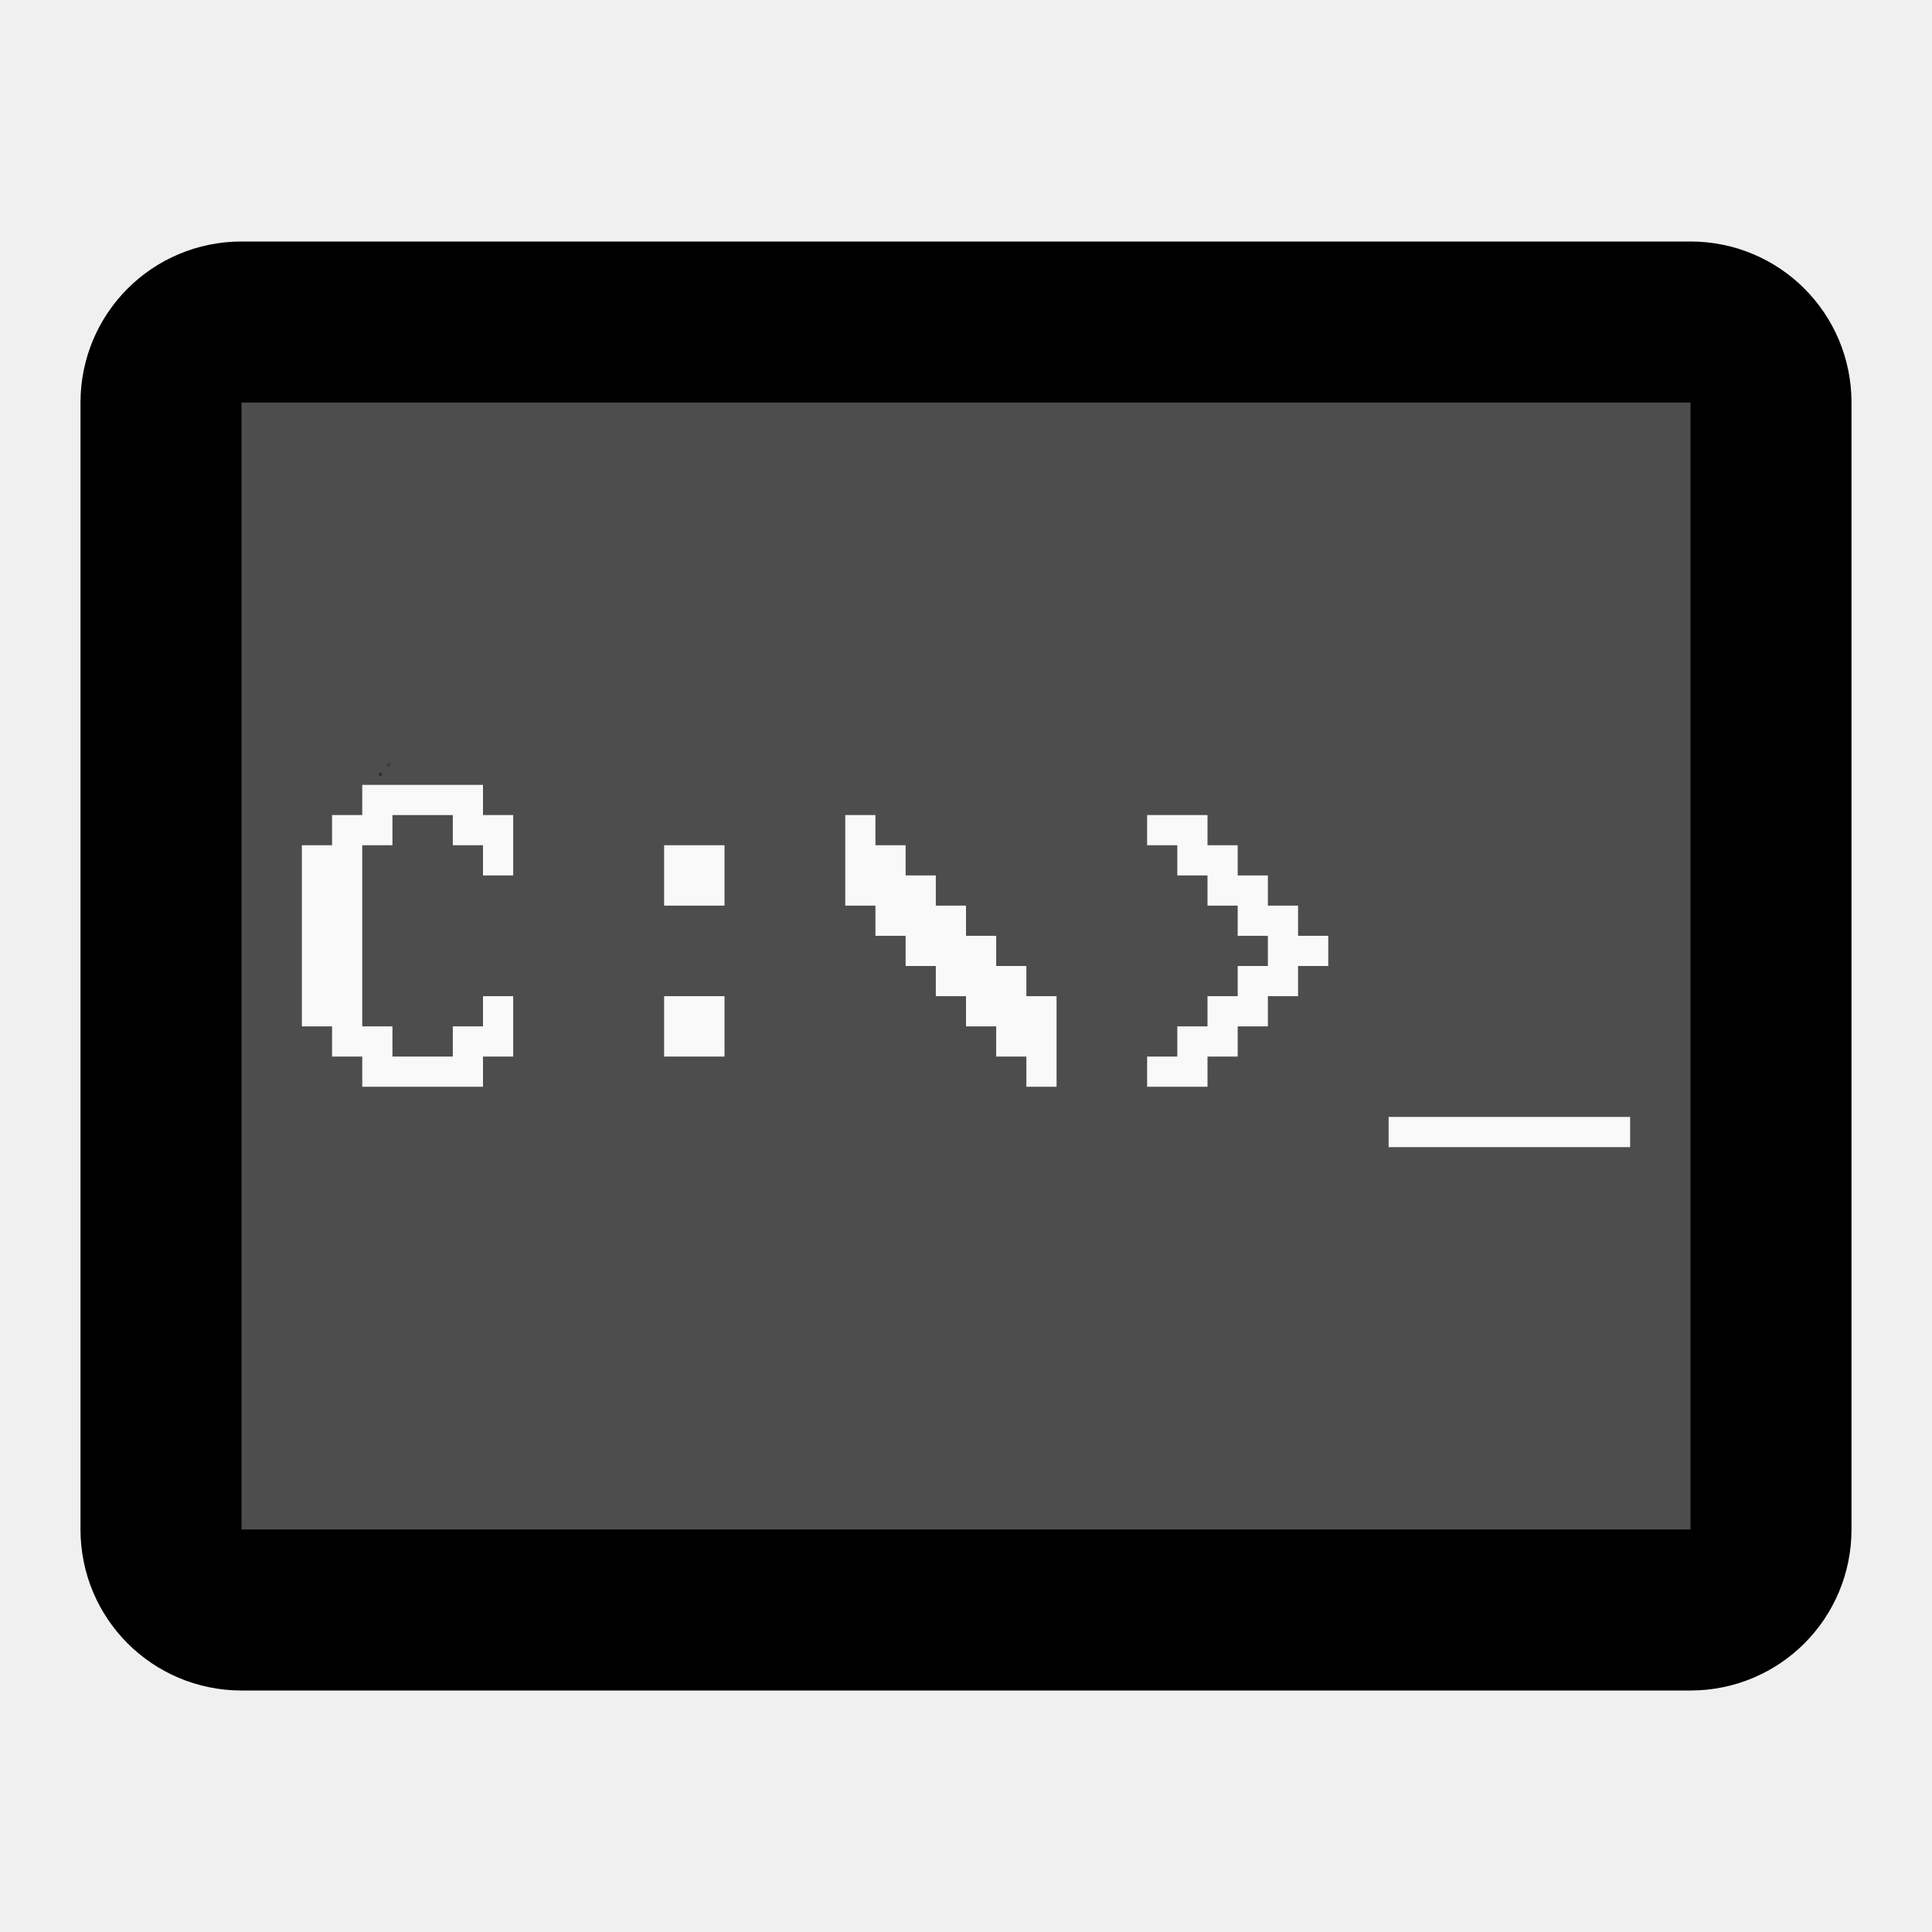
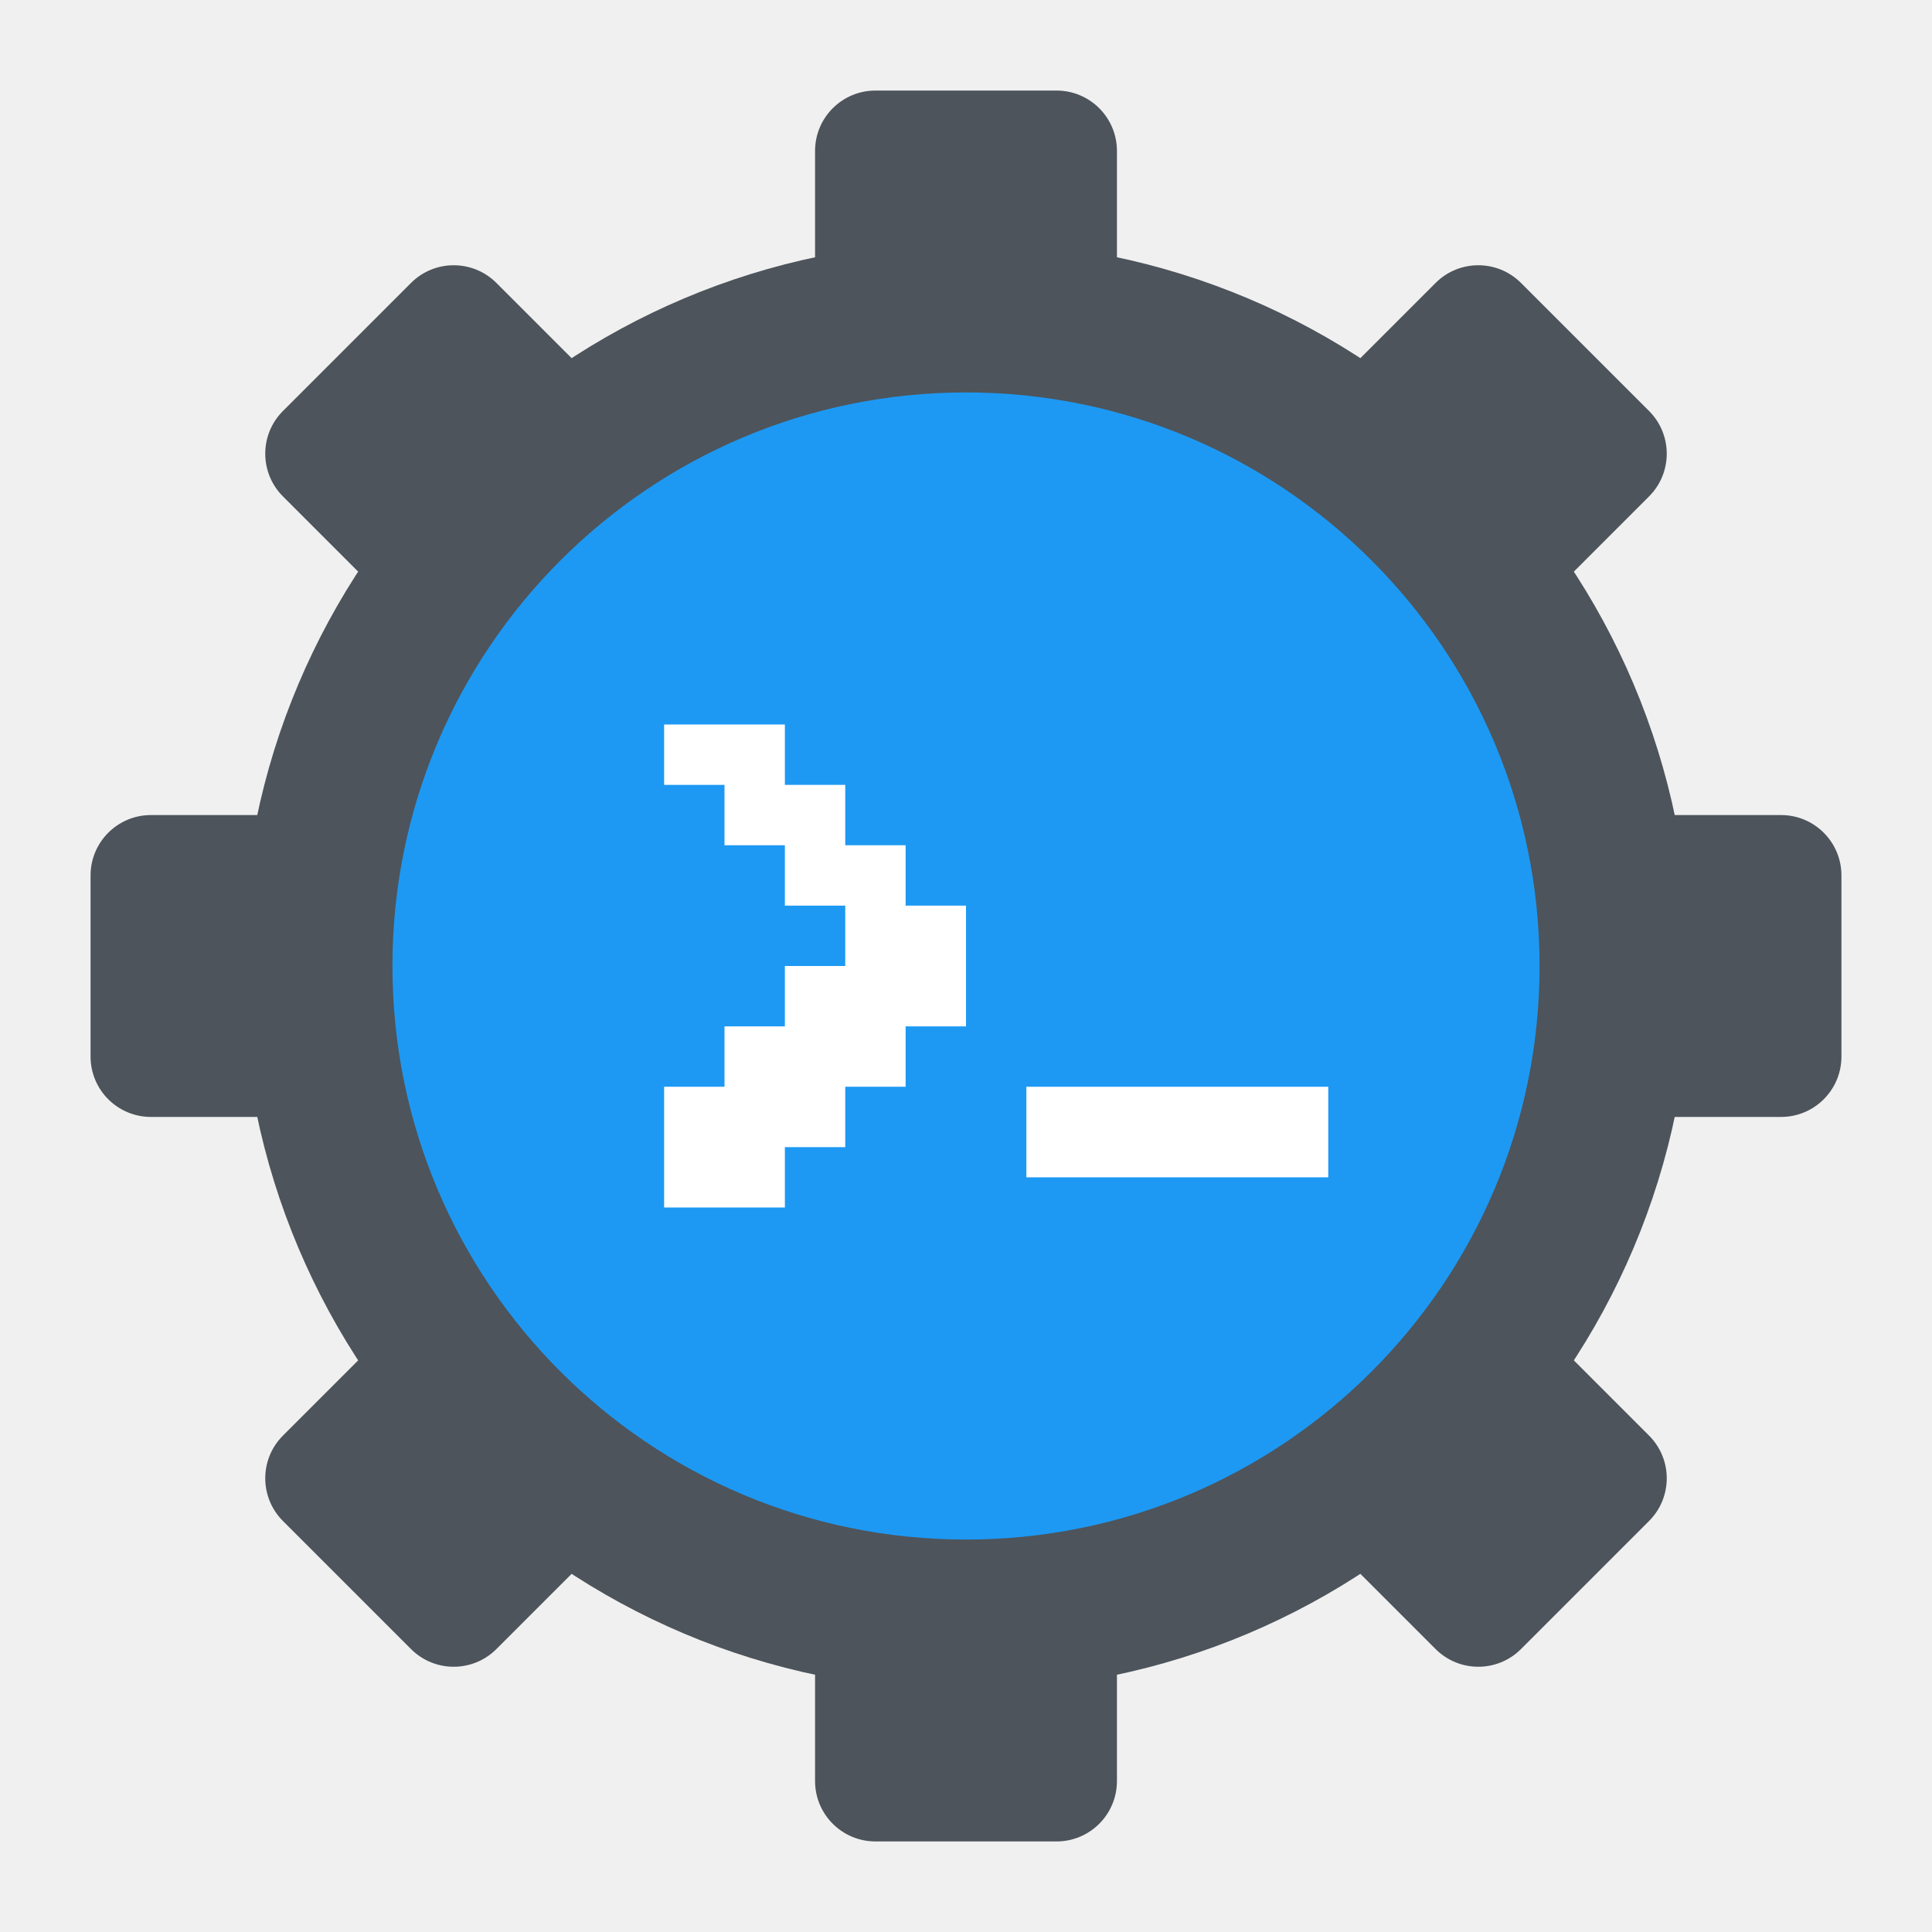
- <svg xmlns="http://www.w3.org/2000/svg" version="1.1" viewBox="0 0 48 48">
-   <path fill="#fff" fill-opacity=".01" d="M0 0h48v48H0z" />
-   <path fill="#4d4d4d" stroke="#000" stroke-linejoin="round" stroke-width="4" d="M6 8h36c1.108 0 2 .892 2 2v28c0 1.108-.892 2-2 2H6c-1.108 0-2-.892-2-2V10c0-1.108.892-2 2-2z" />
-   <g fill="#f9f9f9" stroke-width=".06">
-     <g stroke="#000">
-       <circle cx="9.654" cy="19.006" r=".001" />
-       <circle cx="9.453" cy="19.24" r=".001" />
-       <circle cx="9.453" cy="19.24" r=".001" />
-     </g>
-     <path d="M11.25 20.25h-1.5V21H9v4.5h.75v.75h1.5v-.75H12v-.75h.75v1.5H12V27H9v-.75h-.75v-.75H7.5V21h.75v-.75H9v-.75h3v.75h.75v1.5H12V21h-.75zm5.25 4.5H18v1.5h-1.5zm0-3.75H18v1.5h-1.5zm9 5.25h-.75v-.75H24v-.75h-.75V24h-.75v-.75h-.75v-.75H21v-2.25h.75V21h.75v.75h.75v.75H24v.75h.75V24h.75v.75h.75V27h-.75zm3-6H30V21h.75v.75h.75v.75h.75v.75H33V24h-.75v.75h-.75v.75h-.75v.75H30V27h-1.5v-.75h.75v-.75H30v-.75h.75V24h.75v-.75h-.75v-.75H30v-.75h-.75V21h-.75zm6 7.5h6v.75h-6z" />
+ <svg xmlns="http://www.w3.org/2000/svg" viewBox="0 0 128 128" width="128" height="128">
+   <g fill="#4d545b">
+     <rect width="20" height="116" x="54" y="6" rx="4" />
+     <rect width="20" height="116" x="54" y="6" rx="4" transform="rotate(45 64 64)" />
+     <rect width="20" height="116" x="54" y="6" rx="4" transform="rotate(90 64 64)" />
+     <rect width="20" height="116" x="54" y="6" rx="4" transform="rotate(135 64 64)" />
  </g>
+   <circle cx="64" cy="64" r="48" fill="#4d545b" />
+   <circle cx="64" cy="64" r="38" fill="#1d99f3" />
+   <path fill="#ffffff" d="M44 48h8v4h4v4h4v4h4v8h-4v4h-4v4h-4v4h-8v-8h4v-4h4v-4h4v-4h-4v-4h-4v-4h-4z M68 72h20v6H68z" />
</svg>
